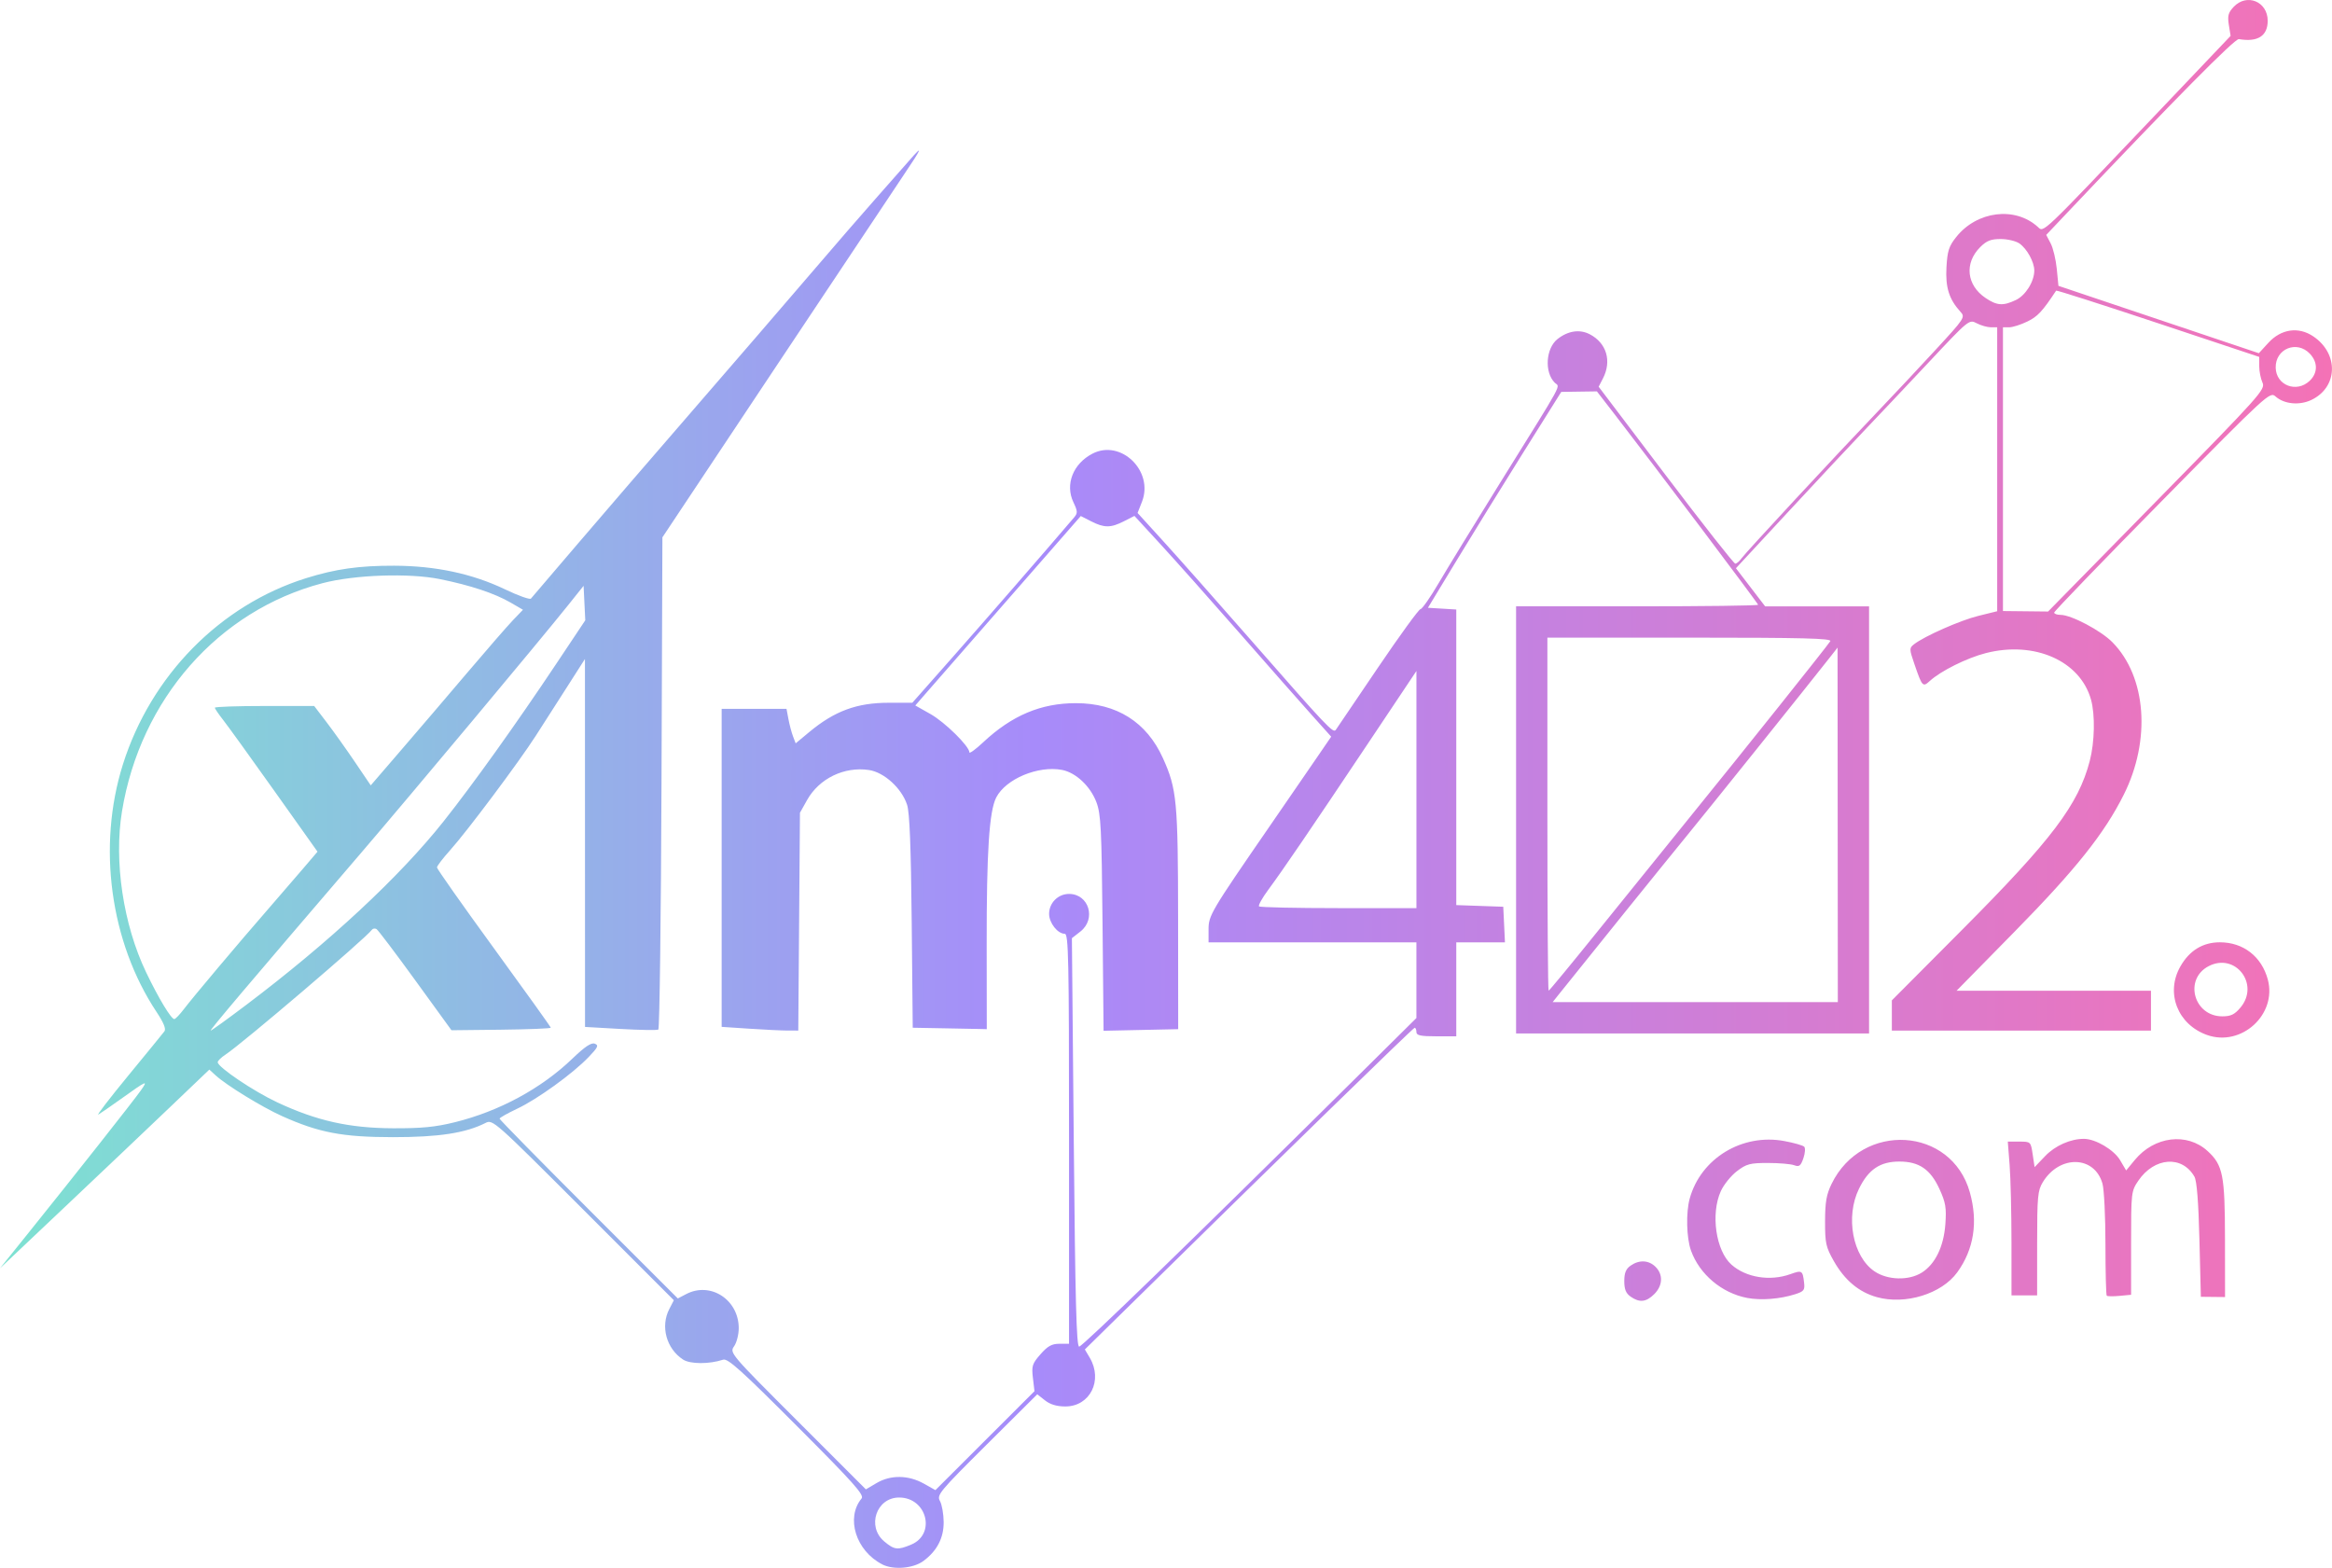
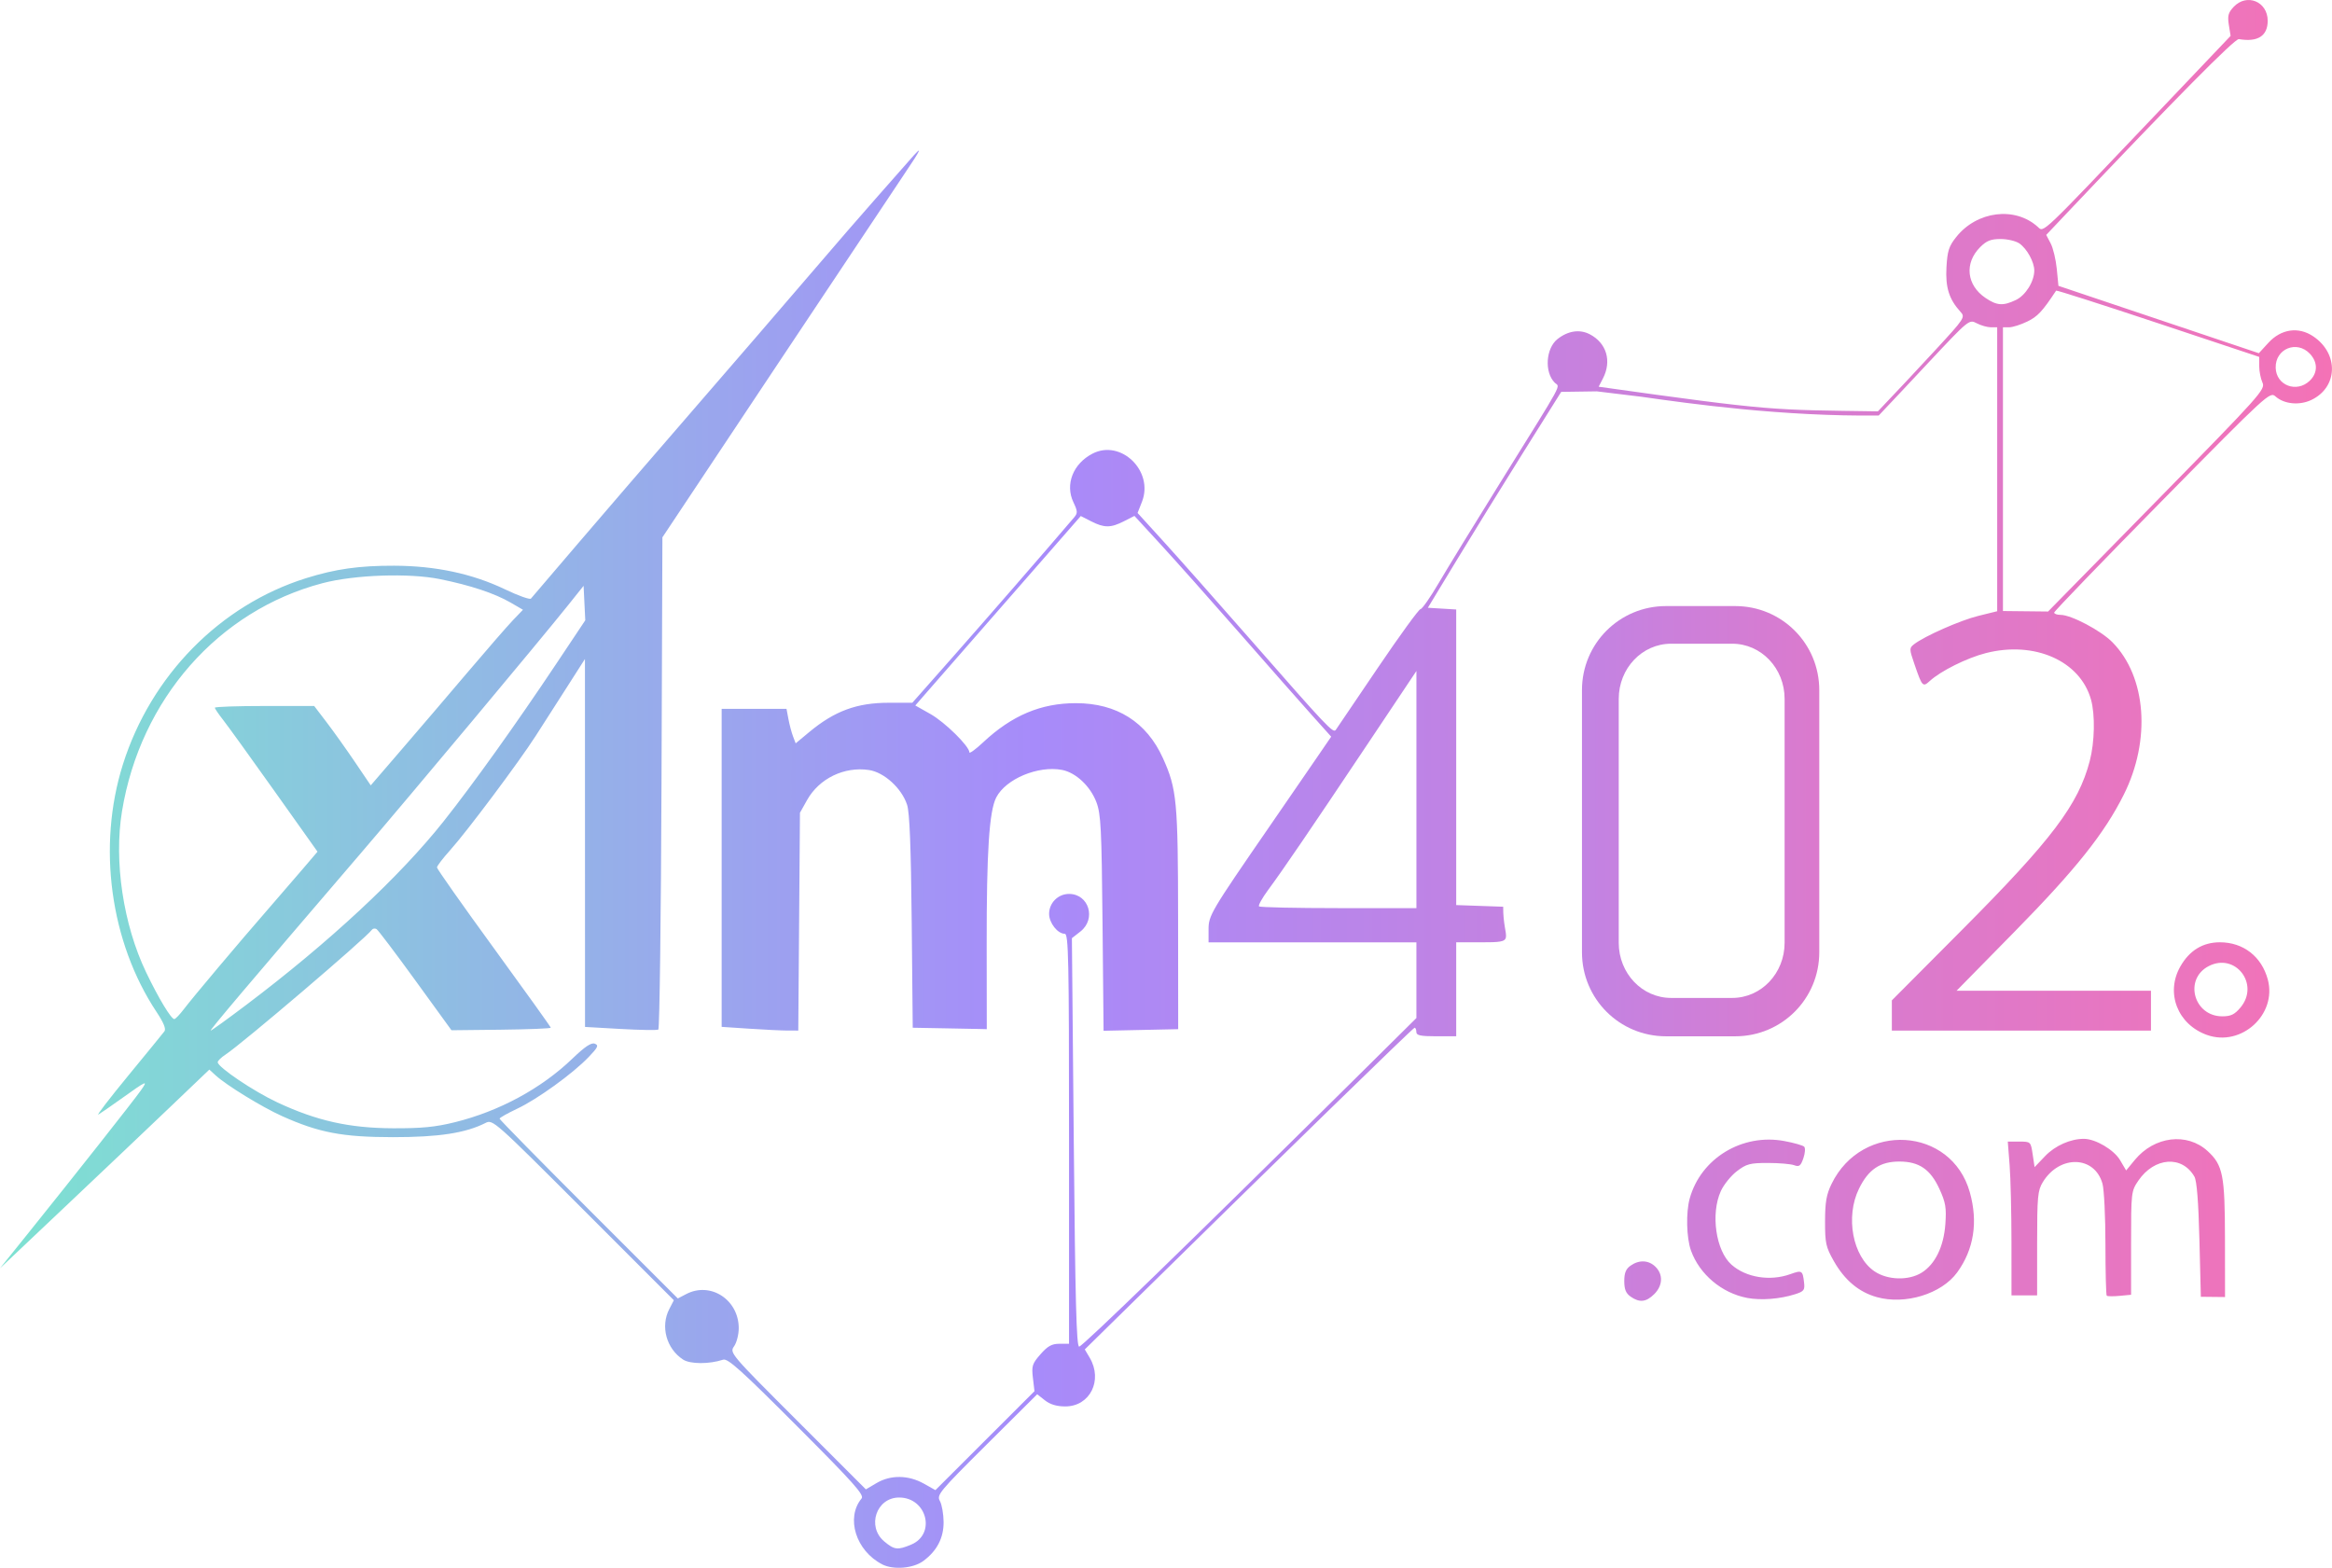
<svg xmlns="http://www.w3.org/2000/svg" xmlns:xlink="http://www.w3.org/1999/xlink" width="819.025" height="550.638" viewBox="0 0 216.7 145.69" version="1.1" id="svg5" xml:space="preserve">
  <defs id="defs2">
+     <linearGradient id="linearGradient3850">
+       <stop style="stop-color:#c283e3;stop-opacity:1;" offset="0" id="stop3846" />
+       <stop style="stop-color:#db7acd;stop-opacity:1;" offset="1" id="stop3848" />
+     </linearGradient>
    <linearGradient id="linearGradient869">
      <stop style="stop-color:#7de2d1;stop-opacity:1;" offset="0" id="stop865" />
      <stop style="stop-color:#a78bfa;stop-opacity:1;" offset="0.444" id="stop1599" />
      <stop style="stop-color:#f472b6;stop-opacity:1;" offset="1" id="stop867" />
    </linearGradient>
    <linearGradient xlink:href="#linearGradient869" id="linearGradient871" x1="83.883" y1="148.691" x2="300.583" y2="148.691" gradientUnits="userSpaceOnUse" />
+     <linearGradient xlink:href="#linearGradient3850" id="linearGradient3852" x1="230.358" y1="152.157" x2="252.409" y2="152.157" gradientUnits="userSpaceOnUse" gradientTransform="translate(0.5291666)" />
  </defs>
  <g id="layer1" transform="translate(-83.88257,-75.84643)">
-     <path style="fill:url(#linearGradient871);stroke:none;stroke-width:0.265;fill-opacity:1" d="m 165.861,221.215 c -2.445,-1.25 -3.407,-4.323 -1.916,-6.12 0.269,-0.324 -0.725,-1.438 -6.008,-6.731 -5.186,-5.196 -6.426,-6.31 -6.86,-6.166 -1.284,0.427 -3.062,0.421 -3.724,-0.013 -1.551,-1.016 -2.112,-3.078 -1.277,-4.693 l 0.423,-0.819 -8.408,-8.411 c -8.263,-8.266 -8.42,-8.405 -9.088,-8.065 -1.852,0.941 -4.358,1.326 -8.618,1.322 -4.682,-0.003 -6.866,-0.419 -10.299,-1.959 -1.847,-0.829 -5.167,-2.865 -6.163,-3.78 l -0.588,-0.54 -3.646,3.483 c -2.005,1.916 -6.382,6.071 -9.727,9.233 l -6.081,5.75 2.659,-3.307 c 4.34,-5.399 9.735,-12.237 10.422,-13.211 0.714,-1.012 0.6,-0.964 -1.845,0.784 -0.946,0.676 -1.889,1.328 -2.096,1.448 -0.207,0.12 1.035,-1.498 2.76,-3.596 1.725,-2.098 3.247,-3.961 3.381,-4.14 0.166,-0.221 -0.071,-0.803 -0.734,-1.801 -4.311,-6.495 -5.522,-15.403 -3.125,-23.002 2.606,-8.262 9.036,-14.802 17.011,-17.303 2.739,-0.859 4.939,-1.17 8.202,-1.161 3.838,0.011 7.256,0.74 10.297,2.196 1.225,0.587 2.307,0.973 2.406,0.859 0.099,-0.114 2.009,-2.35 4.245,-4.97 2.236,-2.619 7.111,-8.275 10.832,-12.568 3.721,-4.293 8.6,-9.948 10.841,-12.568 2.241,-2.619 4.975,-5.777 6.077,-7.016 1.101,-1.24 2.517,-2.847 3.147,-3.572 1.343,-1.547 1.218,-1.216 -0.502,1.328 -0.689,1.019 -6.016,9.012 -11.838,17.763 l -10.585,15.911 -0.084,22.805 c -0.046,12.543 -0.179,22.864 -0.295,22.936 -0.117,0.072 -1.697,0.046 -3.512,-0.057 l -3.3,-0.188 -0.003,-17.096 -0.004,-17.096 -1.691,2.646 c -0.93,1.455 -2.227,3.479 -2.882,4.498 -1.576,2.453 -6.41,8.91 -7.952,10.622 -0.674,0.749 -1.226,1.471 -1.226,1.605 0,0.134 2.378,3.51 5.285,7.502 2.907,3.992 5.288,7.318 5.291,7.391 0.003,0.073 -2.072,0.156 -4.611,0.185 l -4.616,0.052 -3.349,-4.618 c -1.842,-2.54 -3.468,-4.692 -3.615,-4.783 -0.146,-0.09 -0.342,-0.06 -0.435,0.068 -0.582,0.801 -12.07,10.595 -13.596,11.592 -0.4,0.261 -0.728,0.581 -0.728,0.71 0,0.458 3.34,2.708 5.556,3.742 3.656,1.707 6.663,2.379 10.716,2.397 2.684,0.012 3.951,-0.112 5.768,-0.562 4.133,-1.024 8.025,-3.131 10.921,-5.912 1.163,-1.116 1.753,-1.51 2.077,-1.386 0.386,0.148 0.303,0.331 -0.558,1.231 -1.477,1.544 -4.754,3.915 -6.644,4.808 -0.904,0.427 -1.644,0.844 -1.644,0.928 0,0.083 3.727,3.877 8.282,8.43 l 8.282,8.278 0.78,-0.407 c 2.26,-1.179 4.878,0.521 4.881,3.169 5.3e-4,0.586 -0.194,1.344 -0.432,1.683 -0.429,0.613 -0.386,0.665 5.906,6.957 l 6.339,6.339 0.999,-0.589 c 1.303,-0.769 2.957,-0.749 4.383,0.053 l 1.08,0.607 4.603,-4.597 4.603,-4.597 -0.146,-1.232 c -0.132,-1.113 -0.063,-1.327 0.707,-2.203 0.668,-0.76 1.048,-0.971 1.751,-0.971 h 0.899 v -19.05 c 0,-16.757 -0.048,-19.05 -0.397,-19.05 -0.663,0 -1.455,-1.008 -1.455,-1.852 0,-1.018 0.834,-1.852 1.852,-1.852 1.843,0 2.549,2.327 1.059,3.492 l -0.793,0.62 0.175,18.978 c 0.136,14.744 0.247,18.978 0.5,18.978 0.302,0 10.454,-9.852 25.186,-24.442 l 6.152,-6.092 v -3.518 -3.518 h -9.657 -9.657 v -1.196 c 0,-1.307 0.19,-1.628 5.72,-9.652 1.454,-2.11 3.326,-4.832 4.16,-6.05 l 1.516,-2.213 -1.812,-2.02 c -0.997,-1.111 -4.001,-4.52 -6.676,-7.576 -2.675,-3.056 -5.974,-6.763 -7.33,-8.238 l -2.466,-2.681 -0.978,0.498 c -1.226,0.625 -1.826,0.626 -3.042,0.006 l -0.965,-0.492 -6.83,7.815 c -3.756,4.298 -7.216,8.259 -7.689,8.802 l -0.859,0.987 1.414,0.798 c 1.342,0.758 3.612,2.994 3.612,3.559 0,0.145 0.575,-0.274 1.277,-0.931 2.676,-2.503 5.371,-3.64 8.626,-3.64 3.786,0 6.568,1.757 8.08,5.104 1.298,2.872 1.403,3.994 1.412,15.004 l 0.008,10.186 -3.467,0.074 -3.467,0.074 -0.096,-9.996 c -0.085,-8.804 -0.152,-10.145 -0.569,-11.244 -0.565,-1.492 -1.918,-2.76 -3.203,-3.001 -2.221,-0.417 -5.213,0.837 -6.103,2.556 -0.657,1.27 -0.902,5.045 -0.891,13.732 l 0.009,7.805 -0.677,-0.017 c -0.372,-0.009 -1.92,-0.039 -3.44,-0.066 l -2.763,-0.05 -0.096,-9.856 c -0.068,-6.972 -0.193,-10.151 -0.429,-10.865 -0.506,-1.535 -2.13,-3.017 -3.539,-3.228 -2.298,-0.345 -4.631,0.787 -5.755,2.792 l -0.661,1.18 -0.078,10.12 -0.078,10.12 -0.98,-0.001 c -0.539,-8e-4 -2.141,-0.078 -3.56,-0.172 l -2.58,-0.171 v -14.777 -14.777 h 3.013 3.013 l 0.179,0.954 c 0.099,0.525 0.29,1.246 0.426,1.604 l 0.247,0.649 1.257,-1.045 c 2.366,-1.967 4.432,-2.727 7.404,-2.726 l 2.178,7.9e-4 3.787,-4.283 c 3.012,-3.407 8.672,-9.918 11.248,-12.94 0.342,-0.402 0.334,-0.568 -0.067,-1.415 -0.786,-1.657 -0.03,-3.58 1.777,-4.514 2.642,-1.366 5.715,1.625 4.596,4.473 l -0.409,1.041 2.443,2.684 c 1.344,1.476 4.894,5.482 7.889,8.901 7.371,8.416 7.849,8.921 8.094,8.562 0.113,-0.166 1.867,-2.756 3.898,-5.755 2.031,-2.999 3.817,-5.456 3.969,-5.459 0.152,-0.003 0.92,-1.105 1.707,-2.447 0.786,-1.343 3.356,-5.537 5.709,-9.32 6.084,-9.781 5.543,-8.787 5.053,-9.277 -0.973,-0.973 -0.828,-3.194 0.266,-4.054 0.974,-0.766 2.053,-0.927 2.985,-0.445 1.569,0.812 2.07,2.488 1.228,4.115 l -0.395,0.763 6.229,8.22 c 3.426,4.521 6.335,8.22 6.465,8.22 0.13,0 0.391,-0.221 0.581,-0.491 0.382,-0.543 8.694,-9.501 12.673,-13.659 1.396,-1.458 3.799,-4.021 5.34,-5.694 2.748,-2.983 2.793,-3.053 2.322,-3.572 -1.051,-1.157 -1.395,-2.259 -1.29,-4.126 0.086,-1.518 0.226,-1.954 0.903,-2.804 1.933,-2.43 5.46,-2.869 7.586,-0.945 0.575,0.521 0.143,0.932 10.886,-10.362 l 7.029,-7.389 -0.164,-1.022 c -0.134,-0.84 -0.055,-1.138 0.447,-1.673 1.217,-1.295 3.164,-0.499 3.164,1.293 0,1.41 -0.932,2.003 -2.678,1.702 -0.374,-0.064 -5.91,5.534 -15.881,16.06 l -2.023,2.136 0.414,0.787 c 0.228,0.433 0.483,1.498 0.568,2.366 l 0.154,1.579 9.312,3.13 9.312,3.13 0.884,-0.965 c 1.186,-1.294 2.799,-1.526 4.173,-0.6 2.392,1.612 2.295,4.735 -0.183,5.911 -1.108,0.526 -2.527,0.387 -3.324,-0.326 -0.521,-0.466 -0.716,-0.286 -10.551,9.697 -5.511,5.594 -10.02,10.267 -10.02,10.385 0,0.117 0.268,0.214 0.595,0.214 0.991,2.7e-4 3.751,1.458 4.823,2.548 3.154,3.204 3.591,9.083 1.052,14.157 -1.808,3.614 -4.449,6.93 -10.115,12.7 l -5.422,5.521 h 9.031 9.031 v 1.852 1.852 h -12.039 -12.039 v -1.403 -1.403 l 6.57,-6.6 c 8.307,-8.345 10.766,-11.601 11.821,-15.65 0.457,-1.756 0.509,-4.282 0.117,-5.694 -1.002,-3.607 -5.251,-5.487 -9.78,-4.326 -1.754,0.449 -4.183,1.657 -5.195,2.583 -0.658,0.602 -0.712,0.543 -1.428,-1.538 -0.489,-1.422 -0.492,-1.516 -0.054,-1.86 0.964,-0.755 4.3,-2.23 5.984,-2.645 l 1.754,-0.433 V 119.453 106.262 l -0.595,-0.002 c -0.327,-7.9e-4 -0.915,-0.169 -1.306,-0.373 -0.708,-0.37 -0.725,-0.356 -4.473,3.64 -2.069,2.206 -4.73,5.023 -5.912,6.26 -1.183,1.237 -4.365,4.637 -7.071,7.556 l -4.921,5.307 1.357,1.771 1.357,1.771 h 4.829 4.829 v 19.844 19.844 H 241.167 224.763 V 152.035 132.191 h 11.245 c 6.185,0 11.245,-0.065 11.245,-0.145 0,-0.131 -9.599,-12.873 -13.445,-17.846 l -1.534,-1.984 -1.656,0.024 -1.656,0.024 -3.468,5.533 c -1.908,3.043 -4.695,7.557 -6.195,10.031 l -2.727,4.498 1.317,0.08 1.317,0.08 v 13.734 13.734 l 2.183,0.077 2.183,0.077 0.079,1.654 0.079,1.654 h -2.262 -2.262 v 4.366 4.366 h -1.852 c -1.47,0 -1.852,-0.082 -1.852,-0.397 0,-0.218 -0.073,-0.397 -0.163,-0.397 -0.134,0 -11.973,11.539 -27.611,26.91 l -3.035,2.983 0.455,0.771 c 1.241,2.1 0.026,4.526 -2.267,4.526 -0.799,0 -1.405,-0.181 -1.893,-0.565 l -0.718,-0.565 -4.687,4.661 c -4.429,4.404 -4.669,4.694 -4.354,5.261 0.183,0.33 0.337,1.208 0.343,1.95 0.01,1.476 -0.615,2.68 -1.879,3.616 -0.945,0.7 -2.787,0.853 -3.833,0.318 z m 2.689,-1.831 c 2.333,-0.975 1.466,-4.378 -1.116,-4.378 -2.114,0 -3.031,2.695 -1.387,4.078 0.939,0.79 1.244,0.827 2.503,0.301 z m -61.795,-50.148 c 7.721,-5.83 14.267,-11.918 18.35,-17.066 2.727,-3.438 6.719,-9.02 10.464,-14.634 l 2.7,-4.047 -0.079,-1.602 -0.078,-1.602 -1.449,1.813 c -2.601,3.255 -14.558,17.561 -19.309,23.102 -10.498,12.245 -14.027,16.414 -13.891,16.414 0.078,0 1.559,-1.07 3.291,-2.378 z m -5.772,0.369 c 0.814,-1.074 5.051,-6.106 7.765,-9.221 1.021,-1.172 2.483,-2.865 3.248,-3.763 l 1.391,-1.631 -4.01,-5.645 c -2.205,-3.105 -4.351,-6.079 -4.769,-6.609 -0.418,-0.53 -0.76,-1.036 -0.76,-1.124 0,-0.088 2.077,-0.16 4.615,-0.16 h 4.615 l 1.161,1.521 c 0.639,0.837 1.821,2.496 2.628,3.688 l 1.467,2.167 2.878,-3.341 c 1.583,-1.838 4.349,-5.075 6.147,-7.194 1.798,-2.119 3.685,-4.287 4.194,-4.818 l 0.926,-0.965 -1.152,-0.669 c -1.474,-0.856 -3.737,-1.607 -6.567,-2.179 -2.872,-0.581 -7.926,-0.406 -10.909,0.378 -9.679,2.543 -16.926,10.788 -18.633,21.201 -0.763,4.655 0.116,10.522 2.241,14.957 1.152,2.405 2.333,4.363 2.623,4.348 0.107,-0.005 0.513,-0.429 0.901,-0.941 z m 153.666,-17.108 -0.012,-16.47 -0.715,0.912 c -1.933,2.464 -11.567,14.474 -13.382,16.683 -1.648,2.006 -9.651,11.925 -11.893,14.74 l -0.482,0.606 h 13.248 13.248 l -0.012,-16.47 z m -22.115,9.657 c 2.547,-3.165 6.322,-7.838 8.389,-10.385 4.853,-5.979 12.78,-15.912 13.039,-16.338 0.16,-0.263 -2.517,-0.331 -13.044,-0.331 h -13.245 v 16.404 c 0,9.022 0.052,16.404 0.115,16.404 0.063,0 2.199,-2.59 4.746,-5.755 z M 215.504,149.218 V 138.198 l -4.579,6.852 c -5.363,8.025 -7.802,11.602 -9.198,13.493 -0.556,0.753 -0.938,1.442 -0.849,1.531 0.089,0.089 3.417,0.162 7.394,0.162 h 7.232 z m 68.809,-26.852 c 9.7,-9.889 10.098,-10.334 9.809,-10.969 -0.166,-0.364 -0.302,-1.049 -0.302,-1.523 v -0.861 l -9.402,-3.13 c -5.171,-1.722 -9.432,-3.085 -9.469,-3.029 -1.275,1.929 -1.722,2.409 -2.674,2.87 -0.612,0.296 -1.372,0.538 -1.69,0.538 h -0.578 v 13.183 13.183 l 2.097,0.023 2.097,0.023 10.11,-10.307 z m 14.186,-11.123 c 0.769,-0.722 0.783,-1.722 0.037,-2.517 -1.217,-1.296 -3.235,-0.47 -3.185,1.303 0.046,1.628 1.932,2.356 3.148,1.214 z m -27.295,-7.515 c 0.906,-0.43 1.714,-1.723 1.714,-2.745 0,-0.788 -0.675,-2.017 -1.38,-2.511 -0.324,-0.227 -1.108,-0.413 -1.742,-0.413 -0.914,0 -1.308,0.156 -1.906,0.754 -1.487,1.487 -1.269,3.533 0.503,4.726 1.061,0.714 1.623,0.752 2.811,0.188 z m -35.798,92.61 c -0.436,-0.305 -0.588,-0.677 -0.588,-1.44 0,-0.763 0.152,-1.135 0.588,-1.44 0.802,-0.562 1.688,-0.517 2.322,0.117 0.715,0.715 0.666,1.739 -0.12,2.526 -0.751,0.751 -1.373,0.818 -2.202,0.238 z m 10.828,0.12 c -2.356,-0.448 -4.431,-2.2 -5.218,-4.404 -0.421,-1.181 -0.477,-3.534 -0.115,-4.838 1.037,-3.733 4.875,-6.063 8.79,-5.335 0.892,0.166 1.722,0.402 1.844,0.524 0.123,0.123 0.089,0.606 -0.074,1.075 -0.251,0.719 -0.385,0.82 -0.863,0.645 -0.312,-0.114 -1.409,-0.207 -2.44,-0.207 -1.657,0 -1.989,0.088 -2.873,0.763 -0.55,0.42 -1.222,1.253 -1.494,1.852 -0.96,2.113 -0.464,5.545 0.987,6.834 1.348,1.197 3.574,1.56 5.455,0.889 1.103,-0.394 1.161,-0.359 1.293,0.773 0.082,0.702 -0.011,0.824 -0.833,1.087 -1.408,0.45 -3.179,0.587 -4.459,0.343 z m 12.056,-0.072 c -1.67,-0.466 -2.99,-1.571 -3.997,-3.347 -0.743,-1.31 -0.821,-1.664 -0.817,-3.698 0.004,-1.797 0.126,-2.497 0.608,-3.484 2.841,-5.815 11.135,-5.307 12.845,0.786 0.777,2.77 0.379,5.301 -1.171,7.44 -1.447,1.998 -4.827,3.04 -7.468,2.303 z m 4.156,-2.269 c 1.255,-0.776 2.059,-2.42 2.209,-4.518 0.109,-1.52 0.027,-2.003 -0.549,-3.263 -0.837,-1.827 -1.89,-2.549 -3.724,-2.55 -1.788,-0.001 -2.875,0.73 -3.753,2.524 -1.28,2.617 -0.59,6.298 1.439,7.678 1.21,0.822 3.163,0.88 4.378,0.129 z m 17.205,2.134 c -0.065,-0.065 -0.119,-2.212 -0.12,-4.771 -7.9e-4,-2.559 -0.124,-5.093 -0.274,-5.632 -0.728,-2.621 -3.986,-2.707 -5.547,-0.147 -0.474,0.777 -0.526,1.339 -0.527,5.691 l -9.9e-4,4.829 h -1.191 -1.191 l -0.002,-4.961 c -7.9e-4,-2.729 -0.078,-5.943 -0.172,-7.144 l -0.17,-2.183 h 1.068 c 1.062,0 1.068,0.006 1.245,1.186 l 0.178,1.186 0.977,-1.024 c 0.929,-0.974 2.376,-1.615 3.623,-1.604 1.072,0.009 2.777,1.019 3.345,1.982 l 0.563,0.955 0.805,-0.977 c 1.818,-2.205 4.854,-2.576 6.765,-0.825 1.422,1.303 1.607,2.236 1.613,8.13 l 0.006,5.436 -1.124,-0.012 -1.124,-0.012 -0.132,-5.292 c -0.089,-3.542 -0.242,-5.484 -0.465,-5.873 -1.144,-2 -3.726,-1.811 -5.216,0.381 -0.655,0.964 -0.669,1.086 -0.669,5.79 v 4.806 l -1.072,0.102 c -0.59,0.056 -1.125,0.049 -1.191,-0.016 z m 9.315,-24.229 c -2.727,-0.971 -3.87,-3.899 -2.48,-6.353 0.848,-1.496 2.088,-2.257 3.682,-2.257 2.173,0 3.875,1.322 4.45,3.456 0.876,3.251 -2.458,6.291 -5.652,5.154 z m 3.11,-2.544 c 1.817,-2.159 -0.464,-5.137 -2.95,-3.852 -2.332,1.206 -1.394,4.666 1.266,4.666 0.791,0 1.142,-0.17 1.684,-0.814 z" id="path299" />
+     <path style="fill:url(#linearGradient871);fill-opacity:1;stroke:none;stroke-width:0.265" d="m 165.861,221.215 c -2.445,-1.25 -3.407,-4.323 -1.916,-6.12 0.269,-0.324 -0.725,-1.438 -6.008,-6.731 -5.186,-5.196 -6.426,-6.31 -6.86,-6.166 -1.284,0.427 -3.062,0.421 -3.724,-0.013 -1.551,-1.016 -2.112,-3.078 -1.277,-4.693 l 0.423,-0.819 -8.408,-8.411 c -8.263,-8.266 -8.42,-8.405 -9.088,-8.065 -1.852,0.941 -4.358,1.326 -8.618,1.322 -4.682,-0.003 -6.866,-0.419 -10.299,-1.959 -1.847,-0.829 -5.167,-2.865 -6.163,-3.78 l -0.588,-0.54 -3.646,3.483 c -2.005,1.916 -6.382,6.071 -9.727,9.233 l -6.081,5.75 2.659,-3.307 c 4.34,-5.399 9.735,-12.237 10.422,-13.211 0.714,-1.012 0.6,-0.964 -1.845,0.784 -0.946,0.676 -1.889,1.328 -2.096,1.448 -0.207,0.12 1.035,-1.498 2.76,-3.596 1.725,-2.098 3.247,-3.961 3.381,-4.14 0.166,-0.221 -0.071,-0.803 -0.734,-1.801 -4.311,-6.495 -5.522,-15.403 -3.125,-23.002 2.606,-8.262 9.036,-14.802 17.011,-17.303 2.739,-0.859 4.939,-1.17 8.202,-1.161 3.838,0.011 7.256,0.74 10.297,2.196 1.225,0.587 2.307,0.973 2.406,0.859 0.099,-0.114 2.009,-2.35 4.245,-4.97 2.236,-2.619 7.111,-8.275 10.832,-12.568 3.721,-4.293 8.6,-9.948 10.841,-12.568 2.241,-2.619 4.975,-5.777 6.077,-7.016 1.101,-1.24 2.517,-2.847 3.147,-3.572 1.343,-1.547 1.218,-1.216 -0.502,1.328 -0.689,1.019 -6.016,9.012 -11.838,17.763 l -10.585,15.911 -0.084,22.805 c -0.046,12.543 -0.179,22.864 -0.295,22.936 -0.117,0.072 -1.697,0.046 -3.512,-0.057 l -3.3,-0.188 -0.003,-17.096 -0.004,-17.096 -1.691,2.646 c -0.93,1.455 -2.227,3.479 -2.882,4.498 -1.576,2.453 -6.41,8.91 -7.952,10.622 -0.674,0.749 -1.226,1.471 -1.226,1.605 0,0.134 2.378,3.51 5.285,7.502 2.907,3.992 5.288,7.318 5.291,7.391 0.003,0.073 -2.072,0.156 -4.611,0.185 l -4.616,0.052 -3.349,-4.618 c -1.842,-2.54 -3.468,-4.692 -3.615,-4.783 -0.146,-0.09 -0.342,-0.06 -0.435,0.068 -0.582,0.801 -12.07,10.595 -13.596,11.592 -0.4,0.261 -0.728,0.581 -0.728,0.71 0,0.458 3.34,2.708 5.556,3.742 3.656,1.707 6.663,2.379 10.716,2.397 2.684,0.012 3.951,-0.112 5.768,-0.562 4.133,-1.024 8.025,-3.131 10.921,-5.912 1.163,-1.116 1.753,-1.51 2.077,-1.386 0.386,0.148 0.303,0.331 -0.558,1.231 -1.477,1.544 -4.754,3.915 -6.644,4.808 -0.904,0.427 -1.644,0.844 -1.644,0.928 0,0.083 3.727,3.877 8.282,8.43 l 8.282,8.278 0.78,-0.407 c 2.26,-1.179 4.878,0.521 4.881,3.169 5.3e-4,0.586 -0.194,1.344 -0.432,1.683 -0.429,0.613 -0.386,0.665 5.906,6.957 l 6.339,6.339 0.999,-0.589 c 1.303,-0.769 2.957,-0.749 4.383,0.053 l 1.08,0.607 4.603,-4.597 4.603,-4.597 -0.146,-1.232 c -0.132,-1.113 -0.063,-1.327 0.707,-2.203 0.668,-0.76 1.048,-0.971 1.751,-0.971 h 0.899 v -19.05 c 0,-16.757 -0.048,-19.05 -0.397,-19.05 -0.663,0 -1.455,-1.008 -1.455,-1.852 0,-1.018 0.834,-1.852 1.852,-1.852 1.843,0 2.549,2.327 1.059,3.492 l -0.793,0.62 0.175,18.978 c 0.136,14.744 0.247,18.978 0.5,18.978 0.302,0 10.454,-9.852 25.186,-24.442 l 6.152,-6.092 v -3.518 -3.518 h -9.657 -9.657 v -1.196 c 0,-1.307 0.19,-1.628 5.72,-9.652 1.454,-2.11 3.326,-4.832 4.16,-6.05 l 1.516,-2.213 -1.812,-2.02 c -0.997,-1.111 -4.001,-4.52 -6.676,-7.576 -2.675,-3.056 -5.974,-6.763 -7.33,-8.238 l -2.466,-2.681 -0.978,0.498 c -1.226,0.625 -1.826,0.626 -3.042,0.006 l -0.965,-0.492 -6.83,7.815 c -3.756,4.298 -7.216,8.259 -7.689,8.802 l -0.859,0.987 1.414,0.798 c 1.342,0.758 3.612,2.994 3.612,3.559 0,0.145 0.575,-0.274 1.277,-0.931 2.676,-2.503 5.371,-3.64 8.626,-3.64 3.786,0 6.568,1.757 8.08,5.104 1.298,2.872 1.403,3.994 1.412,15.004 l 0.008,10.186 -3.467,0.074 -3.467,0.074 -0.096,-9.996 c -0.085,-8.804 -0.152,-10.145 -0.569,-11.244 -0.565,-1.492 -1.918,-2.76 -3.203,-3.001 -2.221,-0.417 -5.213,0.837 -6.103,2.556 -0.657,1.27 -0.902,5.045 -0.891,13.732 l 0.009,7.805 -0.677,-0.017 c -0.372,-0.009 -1.92,-0.039 -3.44,-0.066 l -2.763,-0.05 -0.096,-9.856 c -0.068,-6.972 -0.193,-10.151 -0.429,-10.865 -0.506,-1.535 -2.13,-3.017 -3.539,-3.228 -2.298,-0.345 -4.631,0.787 -5.755,2.792 l -0.661,1.18 -0.078,10.12 -0.078,10.12 -0.98,-0.001 c -0.539,-8e-4 -2.141,-0.078 -3.56,-0.172 l -2.58,-0.171 v -14.777 -14.777 h 3.013 3.013 l 0.179,0.954 c 0.099,0.525 0.29,1.246 0.426,1.604 l 0.247,0.649 1.257,-1.045 c 2.366,-1.967 4.432,-2.727 7.404,-2.726 l 2.178,7.9e-4 3.787,-4.283 c 3.012,-3.407 8.672,-9.918 11.248,-12.94 0.342,-0.402 0.334,-0.568 -0.067,-1.415 -0.786,-1.657 -0.03,-3.58 1.777,-4.514 2.642,-1.366 5.715,1.625 4.596,4.473 l -0.409,1.041 2.443,2.684 c 1.344,1.476 4.894,5.482 7.889,8.901 7.371,8.416 7.849,8.921 8.094,8.562 0.113,-0.166 1.867,-2.756 3.898,-5.755 2.031,-2.999 3.817,-5.456 3.969,-5.459 0.152,-0.003 0.92,-1.105 1.707,-2.447 0.786,-1.343 3.356,-5.537 5.709,-9.32 6.084,-9.781 5.543,-8.787 5.053,-9.277 -0.973,-0.973 -0.828,-3.194 0.266,-4.054 0.974,-0.766 2.053,-0.927 2.985,-0.445 1.569,0.812 2.07,2.488 1.228,4.115 l -0.395,0.763 c 16.34,2.296 15.988,2.14 25.948,2.29 1.396,-1.458 3.799,-4.021 5.34,-5.694 2.748,-2.983 2.793,-3.053 2.322,-3.572 -1.051,-1.157 -1.395,-2.259 -1.29,-4.126 0.086,-1.518 0.226,-1.954 0.903,-2.804 1.933,-2.43 5.46,-2.869 7.586,-0.945 0.575,0.521 0.143,0.932 10.886,-10.362 l 7.029,-7.389 -0.164,-1.022 c -0.134,-0.84 -0.055,-1.138 0.447,-1.673 1.217,-1.295 3.164,-0.499 3.164,1.293 0,1.41 -0.932,2.003 -2.678,1.702 -0.374,-0.064 -5.91,5.534 -15.881,16.06 l -2.023,2.136 0.414,0.787 c 0.228,0.433 0.483,1.498 0.568,2.366 l 0.154,1.579 9.312,3.13 9.312,3.13 0.884,-0.965 c 1.186,-1.294 2.799,-1.526 4.173,-0.6 2.392,1.612 2.295,4.735 -0.183,5.911 -1.108,0.526 -2.527,0.387 -3.324,-0.326 -0.521,-0.466 -0.716,-0.286 -10.551,9.697 -5.511,5.594 -10.02,10.267 -10.02,10.385 0,0.117 0.268,0.214 0.595,0.214 0.991,2.7e-4 3.751,1.458 4.823,2.548 3.154,3.204 3.591,9.083 1.052,14.157 -1.808,3.614 -4.449,6.93 -10.115,12.7 l -5.422,5.521 h 9.031 9.031 v 1.852 1.852 h -12.039 -12.039 v -1.403 -1.403 l 6.57,-6.6 c 8.307,-8.345 10.766,-11.601 11.821,-15.65 0.457,-1.756 0.509,-4.282 0.117,-5.694 -1.002,-3.607 -5.251,-5.487 -9.78,-4.326 -1.754,0.449 -4.183,1.657 -5.195,2.583 -0.658,0.602 -0.712,0.543 -1.428,-1.538 -0.489,-1.422 -0.492,-1.516 -0.054,-1.86 0.964,-0.755 4.3,-2.23 5.984,-2.645 l 1.754,-0.433 V 119.453 106.262 l -0.595,-0.002 c -0.327,-7.9e-4 -0.915,-0.169 -1.306,-0.373 -0.708,-0.37 -0.725,-0.356 -4.473,3.64 -2.069,2.206 -3.452,3.693 -4.634,4.93 -8.903,0.11 -17.527,-1.095 -22.054,-1.741 l -4.141,-0.502 -1.656,0.024 -1.656,0.024 -3.468,5.533 c -1.908,3.043 -4.695,7.557 -6.195,10.031 l -2.727,4.498 1.317,0.08 1.317,0.08 v 13.734 13.734 l 2.183,0.077 2.183,0.077 c -0.037,3.178 1.411,3.307 -2.104,3.307 h -2.262 v 4.366 4.366 h -1.852 c -1.47,0 -1.852,-0.082 -1.852,-0.397 0,-0.218 -0.073,-0.397 -0.163,-0.397 -0.134,0 -11.973,11.539 -27.611,26.91 l -3.035,2.983 0.455,0.771 c 1.241,2.1 0.026,4.526 -2.267,4.526 -0.799,0 -1.405,-0.181 -1.893,-0.565 l -0.718,-0.565 -4.687,4.661 c -4.429,4.404 -4.669,4.694 -4.354,5.261 0.183,0.33 0.337,1.208 0.343,1.95 0.01,1.476 -0.615,2.68 -1.879,3.616 -0.945,0.7 -2.787,0.853 -3.833,0.318 z m 2.689,-1.831 c 2.333,-0.975 1.466,-4.378 -1.116,-4.378 -2.114,0 -3.031,2.695 -1.387,4.078 0.939,0.79 1.244,0.827 2.503,0.301 z m -61.795,-50.148 c 7.721,-5.83 14.267,-11.918 18.35,-17.066 2.727,-3.438 6.719,-9.02 10.464,-14.634 l 2.7,-4.047 -0.079,-1.602 -0.078,-1.602 -1.449,1.813 c -2.601,3.255 -14.558,17.561 -19.309,23.102 -10.498,12.245 -14.027,16.414 -13.891,16.414 0.078,0 1.559,-1.07 3.291,-2.378 z m -5.772,0.369 c 0.814,-1.074 5.051,-6.106 7.765,-9.221 1.021,-1.172 2.483,-2.865 3.248,-3.763 l 1.391,-1.631 -4.01,-5.645 c -2.205,-3.105 -4.351,-6.079 -4.769,-6.609 -0.418,-0.53 -0.76,-1.036 -0.76,-1.124 0,-0.088 2.077,-0.16 4.615,-0.16 h 4.615 l 1.161,1.521 c 0.639,0.837 1.821,2.496 2.628,3.688 l 1.467,2.167 2.878,-3.341 c 1.583,-1.838 4.349,-5.075 6.147,-7.194 1.798,-2.119 3.685,-4.287 4.194,-4.818 l 0.926,-0.965 -1.152,-0.669 c -1.474,-0.856 -3.737,-1.607 -6.567,-2.179 -2.872,-0.581 -7.926,-0.406 -10.909,0.378 -9.679,2.543 -16.926,10.788 -18.633,21.201 -0.763,4.655 0.116,10.522 2.241,14.957 1.152,2.405 2.333,4.363 2.623,4.348 0.107,-0.005 0.513,-0.429 0.901,-0.941 z m 114.52,-20.388 V 138.198 l -4.579,6.852 c -5.363,8.025 -7.802,11.602 -9.198,13.493 -0.556,0.753 -0.938,1.442 -0.849,1.531 0.089,0.089 3.417,0.162 7.394,0.162 h 7.232 z m 68.809,-26.852 c 9.7,-9.889 10.098,-10.334 9.809,-10.969 -0.166,-0.364 -0.302,-1.049 -0.302,-1.523 v -0.861 l -9.402,-3.13 c -5.171,-1.722 -9.432,-3.085 -9.469,-3.029 -1.275,1.929 -1.722,2.409 -2.674,2.87 -0.612,0.296 -1.372,0.538 -1.69,0.538 h -0.578 v 13.183 13.183 l 2.097,0.023 2.097,0.023 10.11,-10.307 z m 14.186,-11.123 c 0.769,-0.722 0.783,-1.722 0.037,-2.517 -1.217,-1.296 -3.235,-0.47 -3.185,1.303 0.046,1.628 1.932,2.356 3.148,1.214 z m -27.295,-7.515 c 0.906,-0.43 1.714,-1.723 1.714,-2.745 0,-0.788 -0.675,-2.017 -1.38,-2.511 -0.324,-0.227 -1.108,-0.413 -1.742,-0.413 -0.914,0 -1.308,0.156 -1.906,0.754 -1.487,1.487 -1.269,3.533 0.503,4.726 1.061,0.714 1.623,0.752 2.811,0.188 z m -35.798,92.61 c -0.436,-0.305 -0.588,-0.677 -0.588,-1.44 0,-0.763 0.152,-1.135 0.588,-1.44 0.802,-0.562 1.688,-0.517 2.322,0.117 0.715,0.715 0.666,1.739 -0.12,2.526 -0.751,0.751 -1.373,0.818 -2.202,0.238 z m 10.828,0.12 c -2.356,-0.448 -4.431,-2.2 -5.218,-4.404 -0.421,-1.181 -0.477,-3.534 -0.115,-4.838 1.037,-3.733 4.875,-6.063 8.79,-5.335 0.892,0.166 1.722,0.402 1.844,0.524 0.123,0.123 0.089,0.606 -0.074,1.075 -0.251,0.719 -0.385,0.82 -0.863,0.645 -0.312,-0.114 -1.409,-0.207 -2.44,-0.207 -1.657,0 -1.989,0.088 -2.873,0.763 -0.55,0.42 -1.222,1.253 -1.494,1.852 -0.96,2.113 -0.464,5.545 0.987,6.834 1.348,1.197 3.574,1.56 5.455,0.889 1.103,-0.394 1.161,-0.359 1.293,0.773 0.082,0.702 -0.011,0.824 -0.833,1.087 -1.408,0.45 -3.179,0.587 -4.459,0.343 z m 12.056,-0.072 c -1.67,-0.466 -2.99,-1.571 -3.997,-3.347 -0.743,-1.31 -0.821,-1.664 -0.817,-3.698 0.004,-1.797 0.126,-2.497 0.608,-3.484 2.841,-5.815 11.135,-5.307 12.845,0.786 0.777,2.77 0.379,5.301 -1.171,7.44 -1.447,1.998 -4.827,3.04 -7.468,2.303 z m 4.156,-2.269 c 1.255,-0.776 2.059,-2.42 2.209,-4.518 0.109,-1.52 0.027,-2.003 -0.549,-3.263 -0.837,-1.827 -1.89,-2.549 -3.724,-2.55 -1.788,-0.001 -2.875,0.73 -3.753,2.524 -1.28,2.617 -0.59,6.298 1.439,7.678 1.21,0.822 3.163,0.88 4.378,0.129 z m 17.205,2.134 c -0.065,-0.065 -0.119,-2.212 -0.12,-4.771 -7.9e-4,-2.559 -0.124,-5.093 -0.274,-5.632 -0.728,-2.621 -3.986,-2.707 -5.547,-0.147 -0.474,0.777 -0.526,1.339 -0.527,5.691 l -9.9e-4,4.829 h -1.191 -1.191 l -0.002,-4.961 c -7.9e-4,-2.729 -0.078,-5.943 -0.172,-7.144 l -0.17,-2.183 h 1.068 c 1.062,0 1.068,0.006 1.245,1.186 l 0.178,1.186 0.977,-1.024 c 0.929,-0.974 2.376,-1.615 3.623,-1.604 1.072,0.009 2.777,1.019 3.345,1.982 l 0.563,0.955 0.805,-0.977 c 1.818,-2.205 4.854,-2.576 6.765,-0.825 1.422,1.303 1.607,2.236 1.613,8.13 l 0.006,5.436 -1.124,-0.012 -1.124,-0.012 -0.132,-5.292 c -0.089,-3.542 -0.242,-5.484 -0.465,-5.873 -1.144,-2 -3.726,-1.811 -5.216,0.381 -0.655,0.964 -0.669,1.086 -0.669,5.79 v 4.806 l -1.072,0.102 c -0.59,0.056 -1.125,0.049 -1.191,-0.016 z m 9.315,-24.229 c -2.727,-0.971 -3.87,-3.899 -2.48,-6.353 0.848,-1.496 2.088,-2.257 3.682,-2.257 2.173,0 3.875,1.322 4.45,3.456 0.876,3.251 -2.458,6.291 -5.652,5.154 z m 3.11,-2.544 c 1.817,-2.159 -0.464,-5.137 -2.95,-3.852 -2.332,1.206 -1.394,4.666 1.266,4.666 0.791,0 1.142,-0.17 1.684,-0.814 z" id="path299" />
+     <path id="rect613" style="opacity:1;fill:url(#linearGradient3852);fill-opacity:1;stroke:none;stroke-width:2.187;stroke-linecap:round;stroke-linejoin:bevel;stop-color:#000000" d="m 238.695,132.167 c -4.326,0 -7.808,3.483 -7.808,7.808 v 24.364 c 0,4.326 3.482,7.808 7.808,7.808 h 0.163 6.109 0.163 c 4.326,0 7.808,-3.483 7.808,-7.808 v -24.364 c 0,-4.326 -3.483,-7.808 -7.808,-7.808 h -0.163 -6.109 z m 0.475,3.498 h 5.68 c 2.696,0 4.867,2.287 4.867,5.127 v 22.662 c 0,2.84 -2.171,5.127 -4.867,5.127 h -5.68 c -2.696,0 -4.867,-2.287 -4.867,-5.127 v -22.662 c 0,-2.84 2.171,-5.127 4.867,-5.127 z" />
  </g>
</svg>
